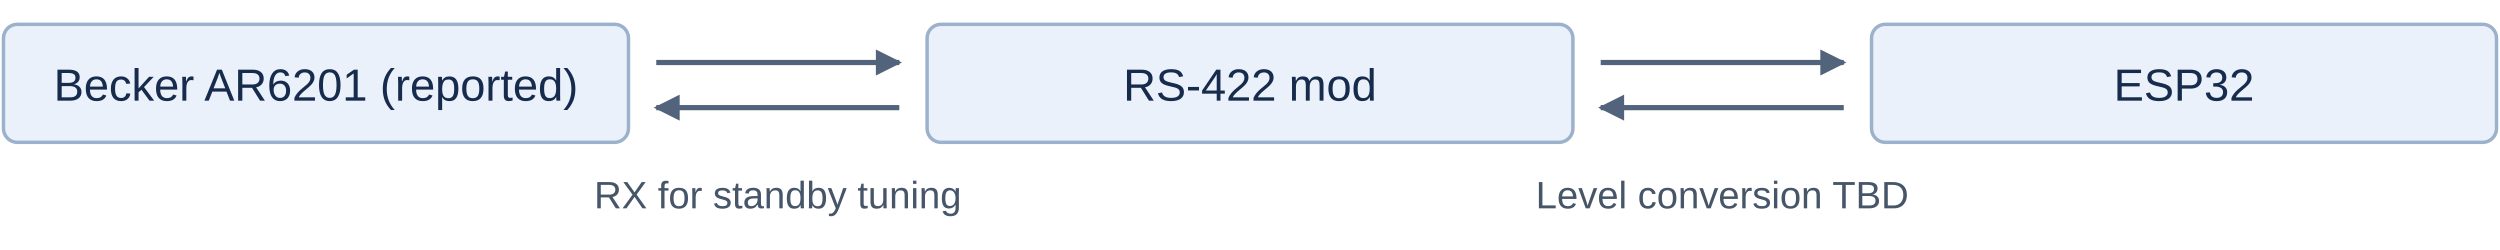
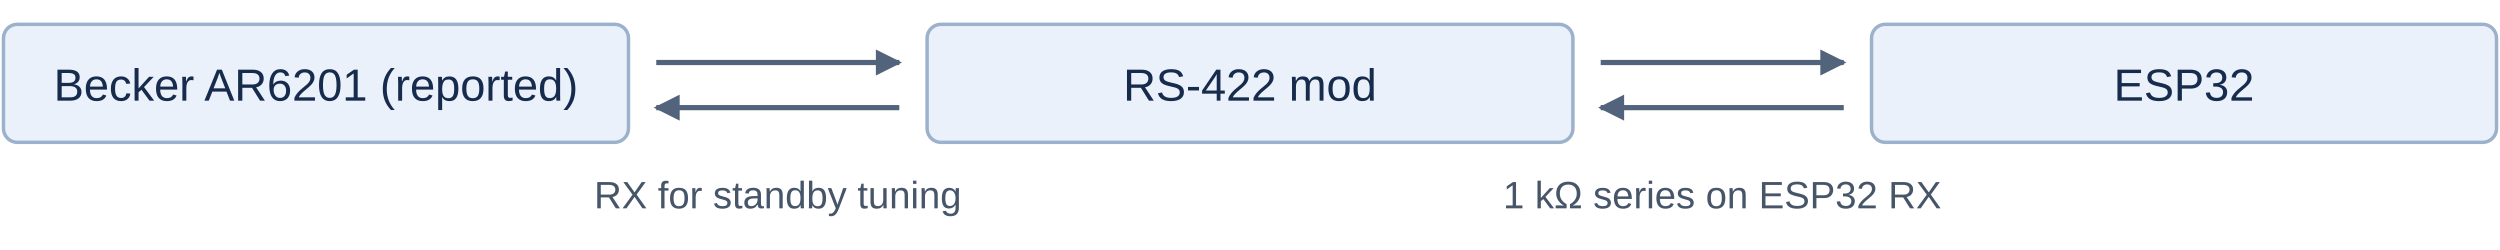
<svg xmlns="http://www.w3.org/2000/svg" width="720" height="72" viewBox="0 0 720 72" role="img" aria-label="Becker AR6201 (reported) via RS-422 mod to ESP32; proposed">
  <rect width="720" height="72" fill="white" />
  <defs>
    <marker id="arrow" viewBox="0 0 10 10" refX="9" refY="5" markerWidth="5" markerHeight="5" orient="auto-start-reverse">
      <path d="M0 0L10 5L0 10Z" fill="#52647b" />
    </marker>
  </defs>
  <g fill="#eaf1fb" stroke="#9cb1cc">
    <rect x="1" y="7" width="180" height="34" rx="4" />
    <rect x="267" y="7" width="186" height="34" rx="4" />
    <rect x="539" y="7" width="180" height="34" rx="4" />
  </g>
  <g stroke="#52647b" stroke-width="1.5" marker-end="url(#arrow)">
    <path d="M189 18H259" />
    <path d="M461 18H531" />
    <path d="M259 31H189" />
    <path d="M531 31H461" />
  </g>
  <g font-family="Arial,sans-serif" font-size="13" text-anchor="middle" fill="#172b4d">
    <text x="91" y="29">Becker AR6201 (reported)</text>
    <text x="360" y="29">RS-422 mod</text>
    <text x="629" y="29">ESP32</text>
  </g>
  <g font-family="Arial,sans-serif" font-size="11" fill="#475569" text-anchor="middle">
    <text x="224" y="60">RX for standby tuning</text>
-     <text x="496" y="60">Level conversion TBD</text>
+     <text x="496" y="60">1 kΩ series on ESP32 RX</text>
  </g>
</svg>
